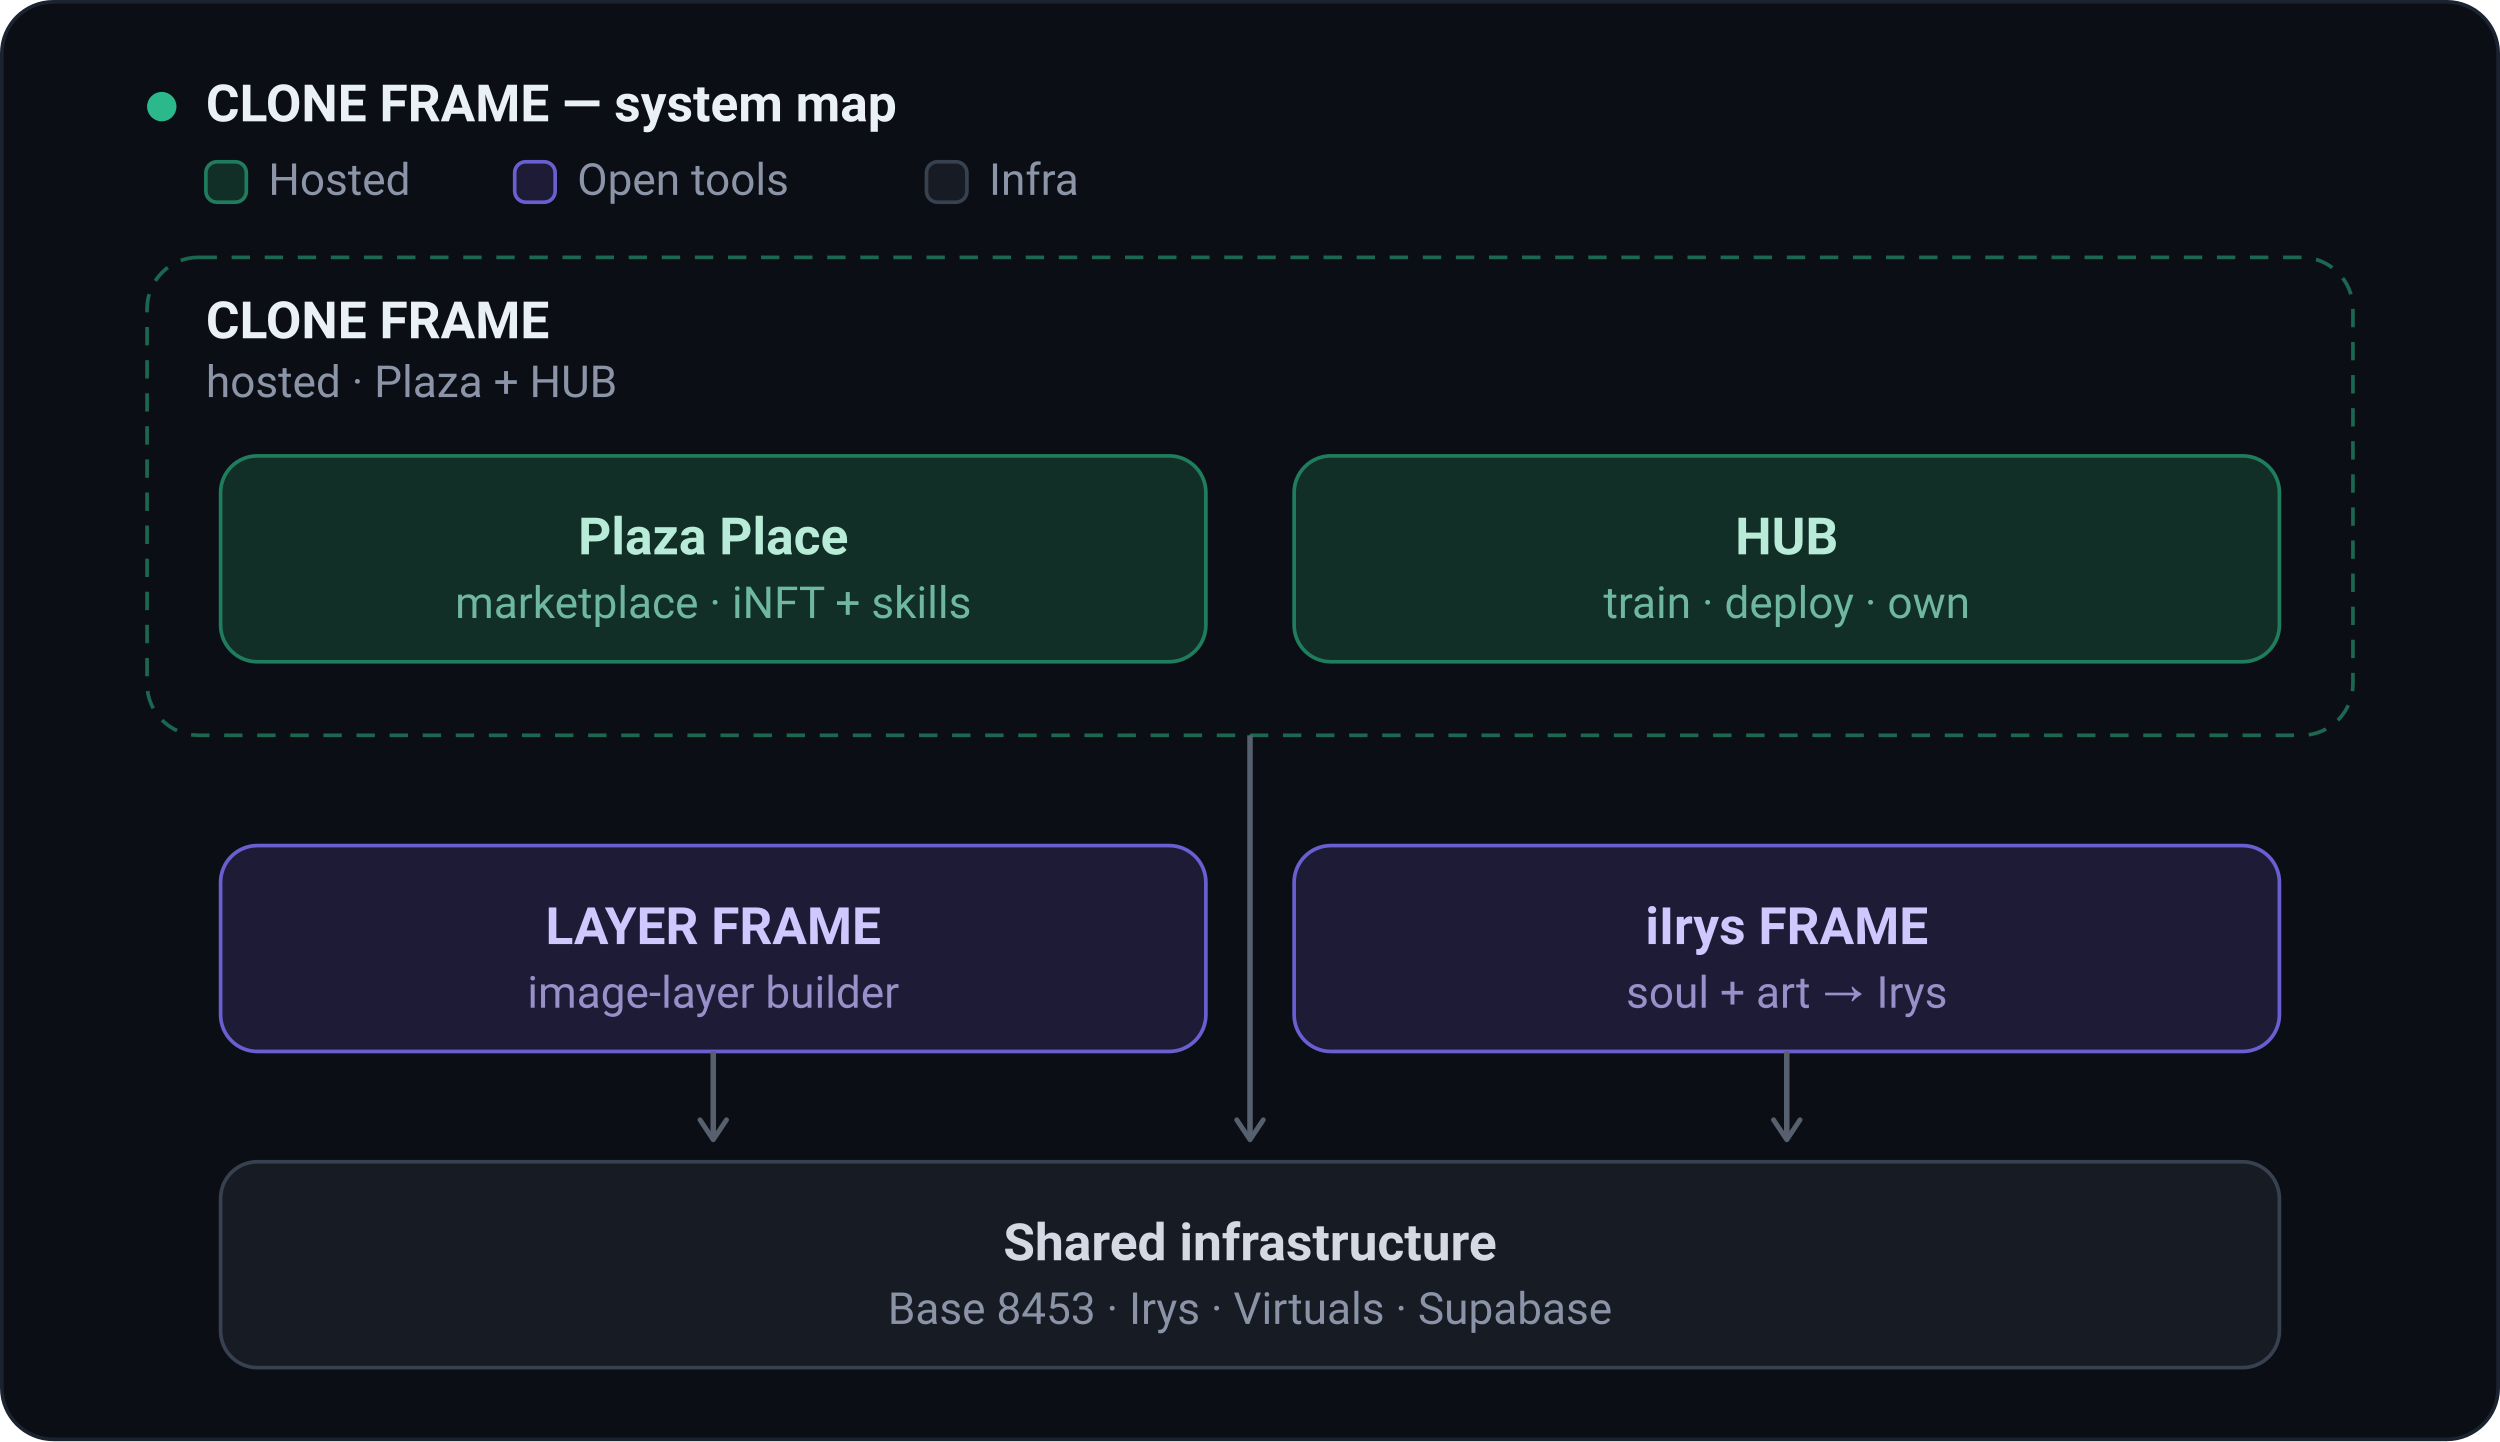
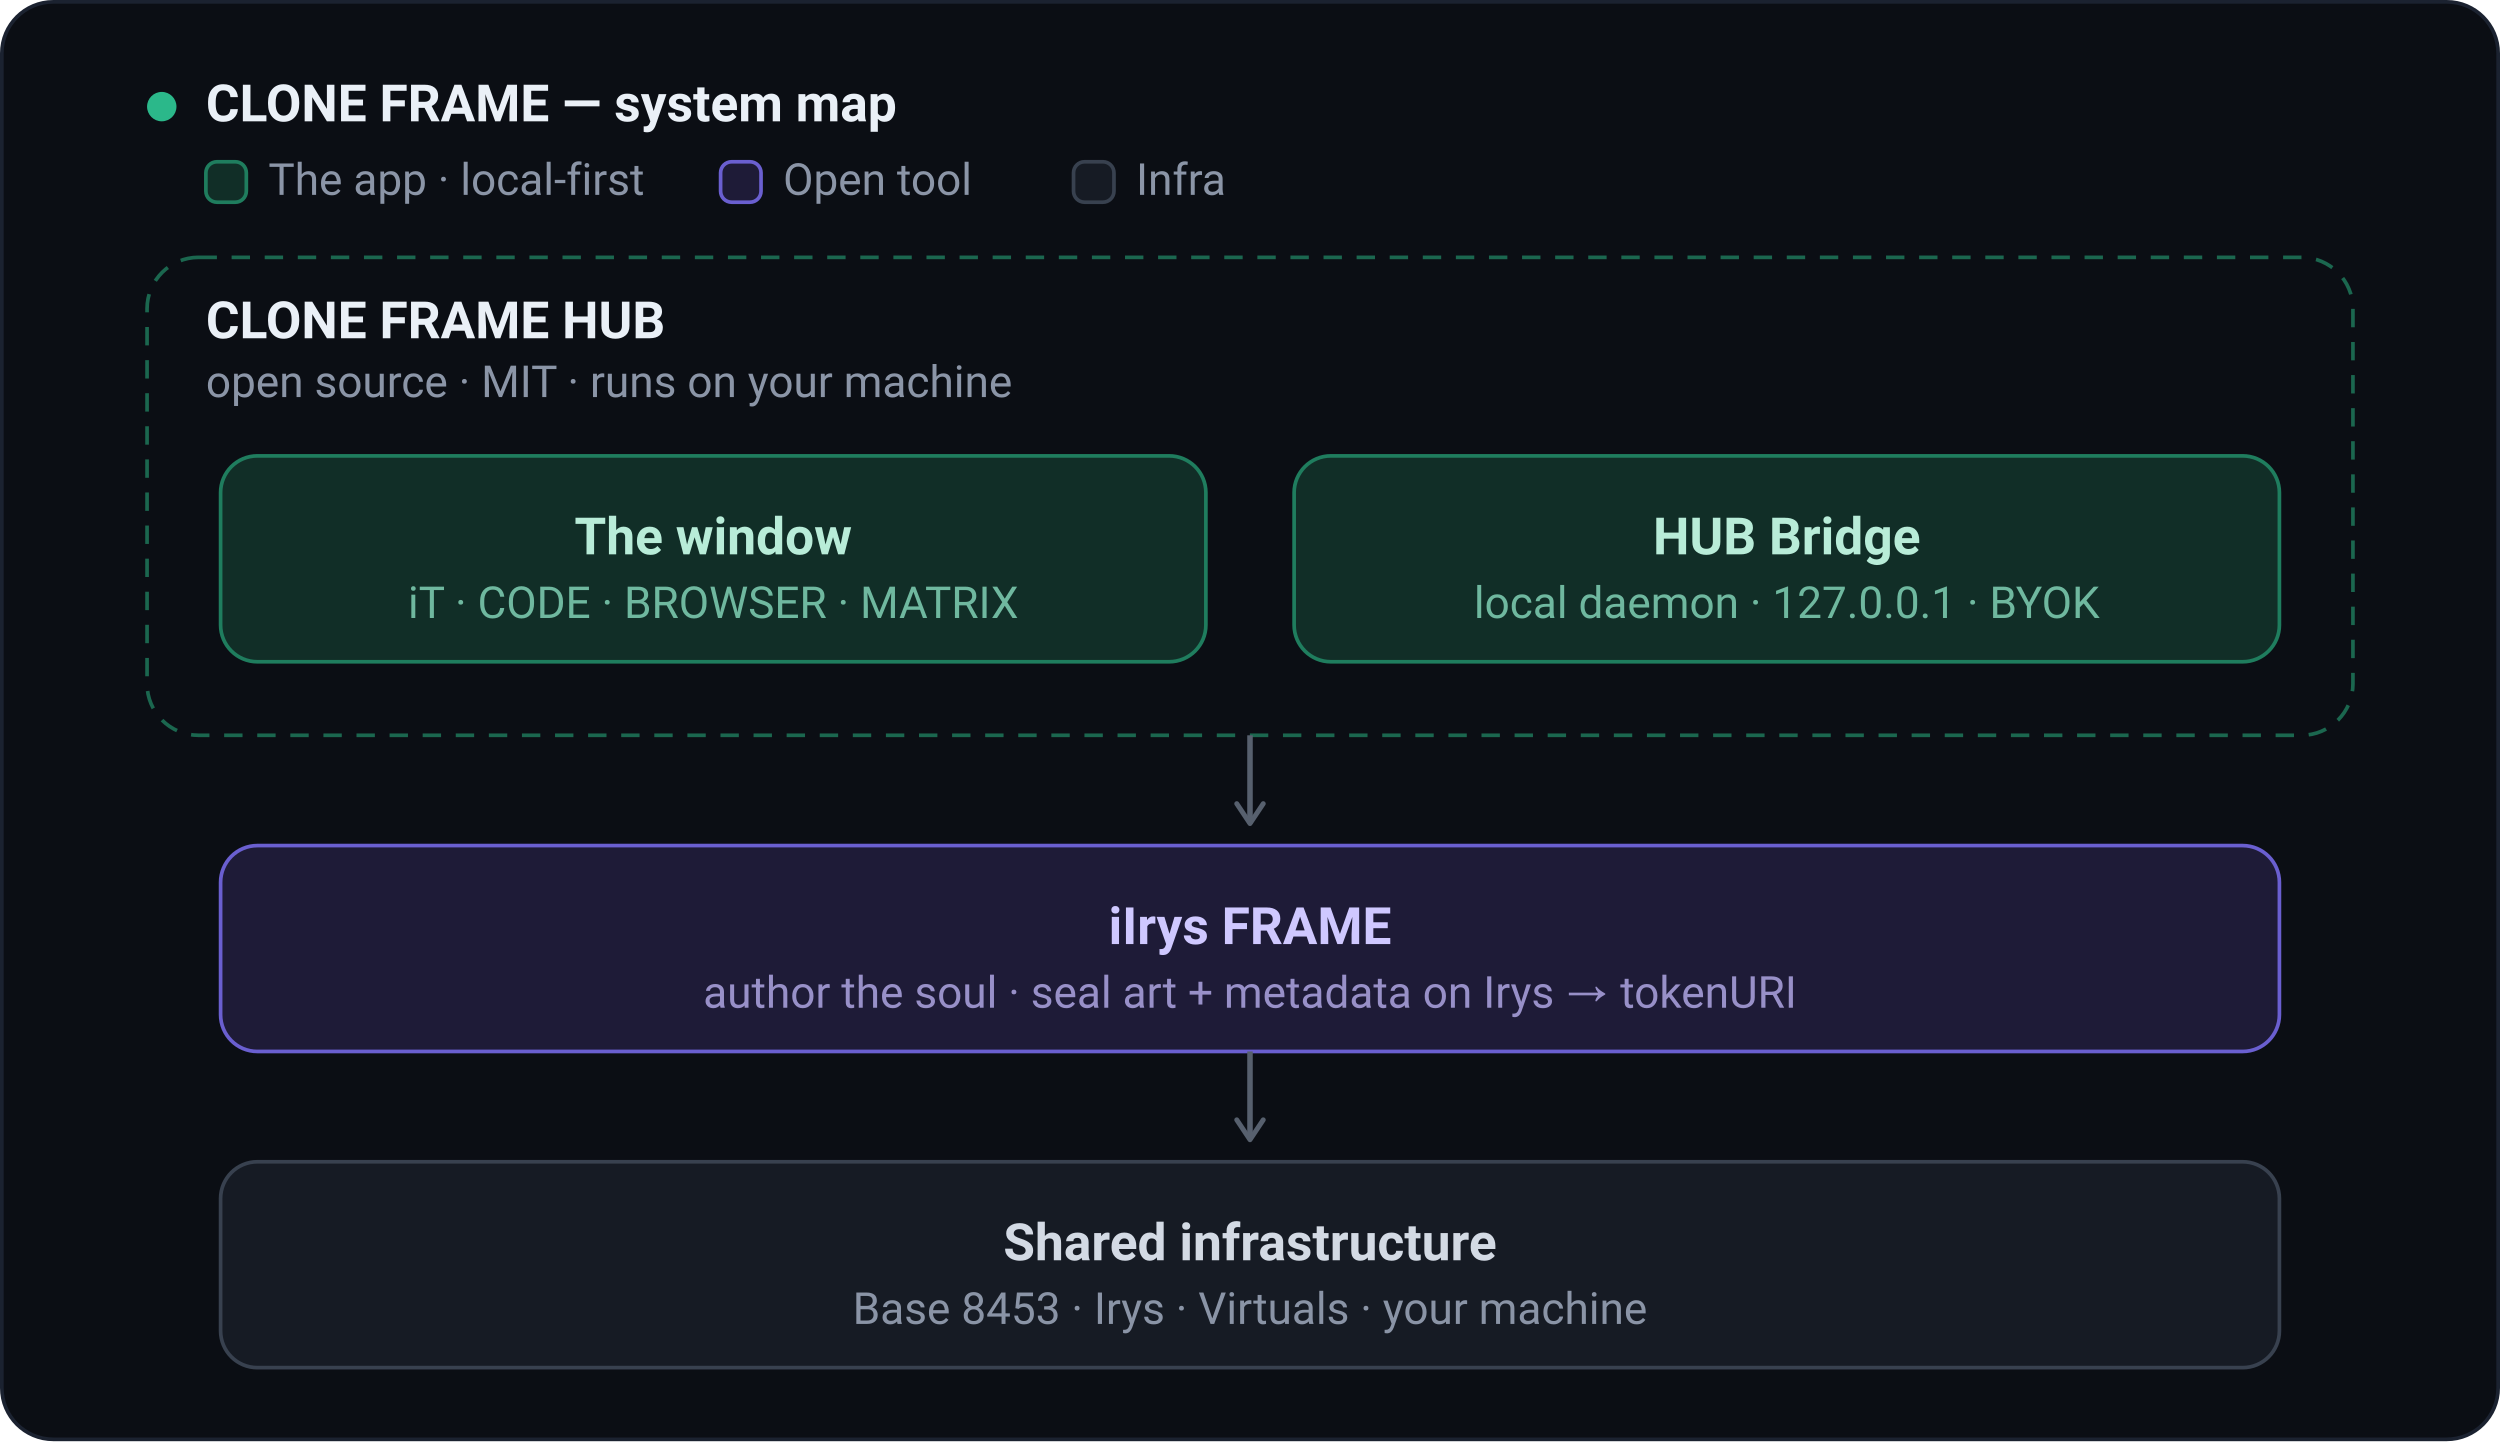
<svg xmlns="http://www.w3.org/2000/svg" width="100%" viewBox="0 0 680 392" font-family="-apple-system,BlinkMacSystemFont,'Segoe UI',Roboto,Helvetica,Arial,sans-serif" role="img">
  <defs>
    <marker id="ar" viewBox="0 0 10 10" refX="8" refY="5" markerWidth="6" markerHeight="6" orient="auto-start-reverse">
      <path d="M2 1L8 5L2 9" fill="none" stroke="#57606e" stroke-width="1.5" stroke-linecap="round" stroke-linejoin="round" />
    </marker>
  </defs>
  <rect x="0.5" y="0.5" width="679" height="391" rx="14" fill="#0b0e14" stroke="#1b2230" />
  <circle cx="44" cy="29" r="4" fill="#2bb88a" />
  <text x="56" y="33" fill="#eaf0f7" font-size="14" font-weight="600">CLONE FRAME — system map</text>
  <rect x="56" y="44" width="11" height="11" rx="3" fill="#112e27" stroke="#1f7d5e" />
-   <text x="73" y="53" fill="#8b95a7" font-size="12">Hosted</text>
-   <rect x="140" y="44" width="11" height="11" rx="3" fill="#1e1b37" stroke="#6a5fd0" />
-   <text x="157" y="53" fill="#8b95a7" font-size="12">Open tools</text>
-   <rect x="252" y="44" width="11" height="11" rx="3" fill="#161b24" stroke="#38414f" />
-   <text x="269" y="53" fill="#8b95a7" font-size="12">Infra</text>
+   <text x="73" y="53" fill="#8b95a7" font-size="12">The app · local-first</text>
+   <rect x="196" y="44" width="11" height="11" rx="3" fill="#1e1b37" stroke="#6a5fd0" />
+   <text x="213" y="53" fill="#8b95a7" font-size="12">Open tool</text>
+   <rect x="292" y="44" width="11" height="11" rx="3" fill="#161b24" stroke="#38414f" />
+   <text x="309" y="53" fill="#8b95a7" font-size="12">Infra</text>
  <rect x="40" y="70" width="600" height="130" rx="14" fill="none" stroke="#1f7d5e" stroke-width="1" stroke-dasharray="5 4" opacity="0.8" />
-   <text x="56" y="92" fill="#eaf0f7" font-size="14" font-weight="600">CLONE FRAME</text>
-   <text x="56" y="108" fill="#8b95a7" font-size="12">hosted · Plaza + HUB</text>
+   <text x="56" y="92" fill="#eaf0f7" font-size="14" font-weight="600">CLONE FRAME HUB</text>
+   <text x="56" y="108" fill="#8b95a7" font-size="12">open source · MIT · runs on your machine</text>
  <rect x="60" y="124" width="268" height="56" rx="10" fill="#112e27" stroke="#1f7d5e" />
-   <text x="194" y="146" text-anchor="middle" dominant-baseline="central" fill="#b8ecd8" font-size="14" font-weight="600">Plaza Place</text>
-   <text x="194" y="164" text-anchor="middle" dominant-baseline="central" fill="#6fb89f" font-size="12">marketplace · iNFT + skills</text>
+   <text x="194" y="146" text-anchor="middle" dominant-baseline="central" fill="#b8ecd8" font-size="14" font-weight="600">The window</text>
+   <text x="194" y="164" text-anchor="middle" dominant-baseline="central" fill="#6fb89f" font-size="12">iT · CODE · BROWSER · MATRIX</text>
  <rect x="352" y="124" width="268" height="56" rx="10" fill="#112e27" stroke="#1f7d5e" />
-   <text x="486" y="146" text-anchor="middle" dominant-baseline="central" fill="#b8ecd8" font-size="14" font-weight="600">HUB</text>
-   <text x="486" y="164" text-anchor="middle" dominant-baseline="central" fill="#6fb89f" font-size="12">train · deploy · own</text>
-   <rect x="60" y="230" width="268" height="56" rx="10" fill="#1e1b37" stroke="#6a5fd0" />
-   <text x="194" y="252" text-anchor="middle" dominant-baseline="central" fill="#cfc8ff" font-size="14" font-weight="600">LAYER FRAME</text>
-   <text x="194" y="270" text-anchor="middle" dominant-baseline="central" fill="#9890c8" font-size="12">image-layer builder</text>
-   <rect x="352" y="230" width="268" height="56" rx="10" fill="#1e1b37" stroke="#6a5fd0" />
-   <text x="486" y="252" text-anchor="middle" dominant-baseline="central" fill="#cfc8ff" font-size="14" font-weight="600">iIrys FRAME</text>
-   <text x="486" y="270" text-anchor="middle" dominant-baseline="central" fill="#9890c8" font-size="12">soul + art → Irys</text>
+   <text x="486" y="146" text-anchor="middle" dominant-baseline="central" fill="#b8ecd8" font-size="14" font-weight="600">HUB Bridge</text>
+   <text x="486" y="164" text-anchor="middle" dominant-baseline="central" fill="#6fb89f" font-size="12">local daemon · 127.0.0.1 · BYOK</text>
+   <rect x="60" y="230" width="560" height="56" rx="10" fill="#1e1b37" stroke="#6a5fd0" />
+   <text x="340" y="252" text-anchor="middle" dominant-baseline="central" fill="#cfc8ff" font-size="14" font-weight="600">iIrys FRAME</text>
+   <text x="340" y="270" text-anchor="middle" dominant-baseline="central" fill="#9890c8" font-size="12">author the soul · seal art + metadata on Irys → tokenURI</text>
  <rect x="60" y="316" width="560" height="56" rx="10" fill="#161b24" stroke="#38414f" />
  <text x="340" y="338" text-anchor="middle" dominant-baseline="central" fill="#d3dae4" font-size="14" font-weight="600">Shared infrastructure</text>
-   <text x="340" y="356" text-anchor="middle" dominant-baseline="central" fill="#8a94a6" font-size="12">Base 8453 · Irys · Virtuals · Supabase</text>
-   <line x1="340" y1="200" x2="340" y2="310" stroke="#57606e" stroke-width="1.5" marker-end="url(#ar)" />
-   <line x1="194" y1="286" x2="194" y2="310" stroke="#57606e" stroke-width="1.5" marker-end="url(#ar)" />
-   <line x1="486" y1="286" x2="486" y2="310" stroke="#57606e" stroke-width="1.5" marker-end="url(#ar)" />
+   <text x="340" y="356" text-anchor="middle" dominant-baseline="central" fill="#8a94a6" font-size="12">Base 8453 · Irys · Virtuals · your machine</text>
+   <line x1="340" y1="200" x2="340" y2="224" stroke="#57606e" stroke-width="1.5" marker-end="url(#ar)" />
+   <line x1="340" y1="286" x2="340" y2="310" stroke="#57606e" stroke-width="1.5" marker-end="url(#ar)" />
</svg>
